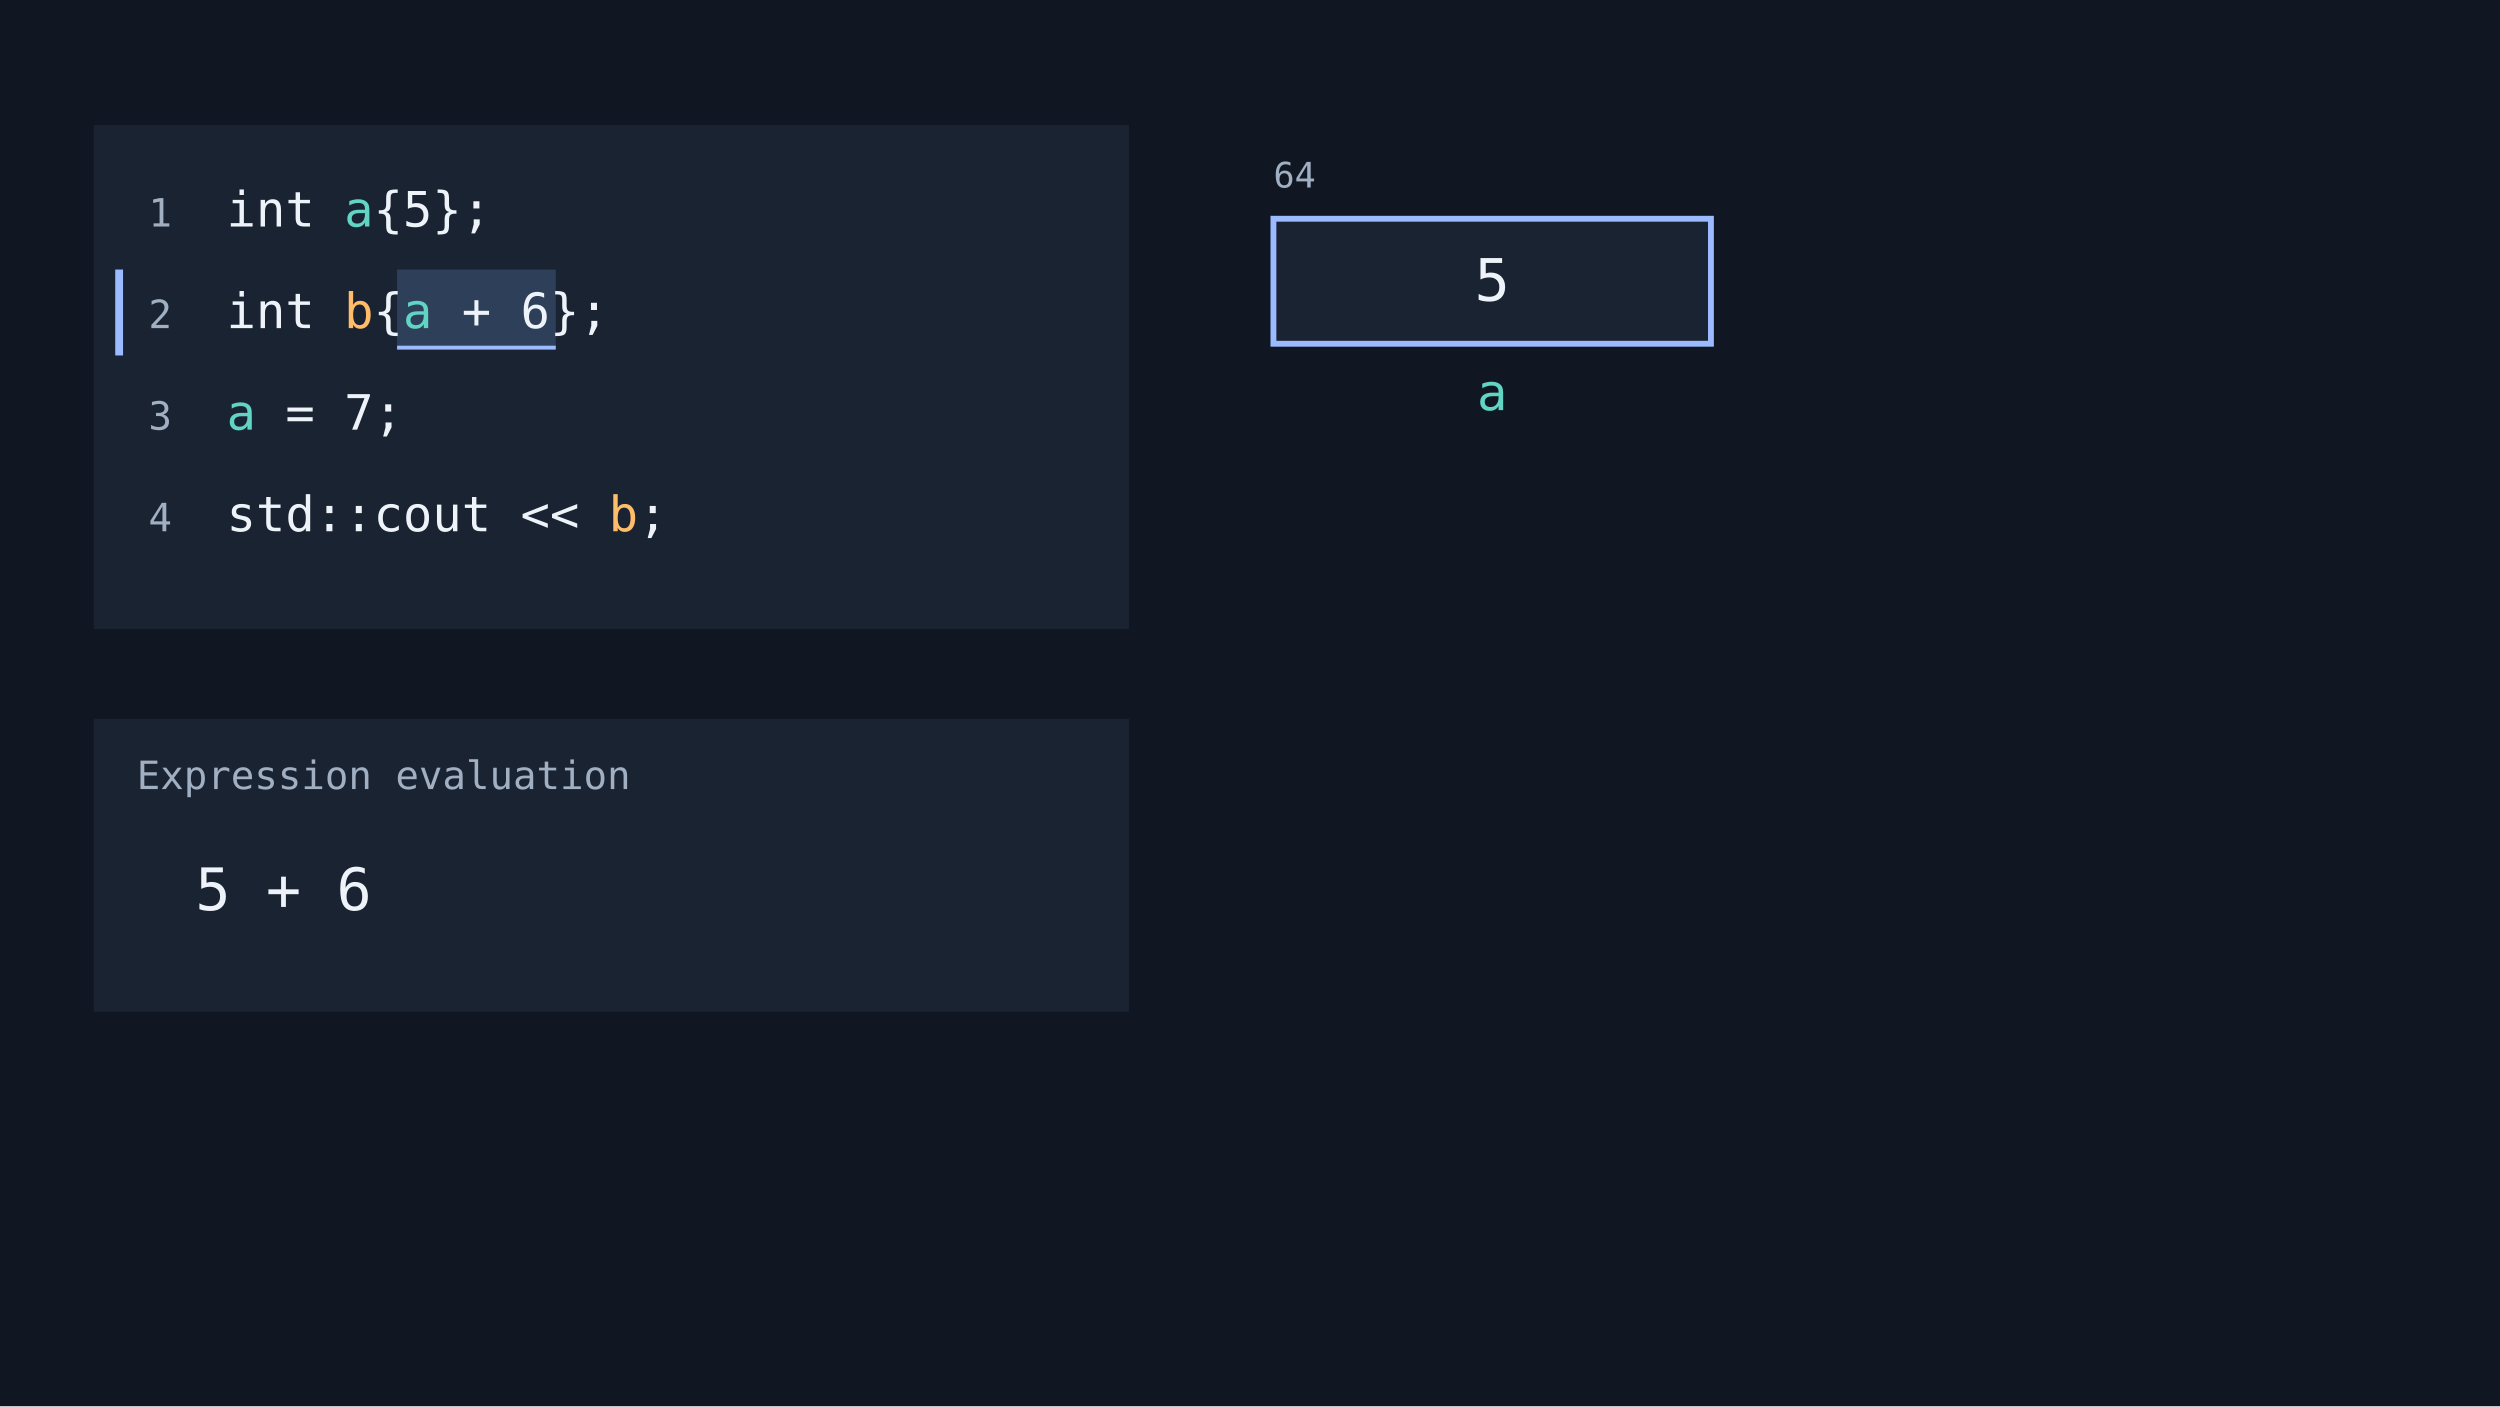
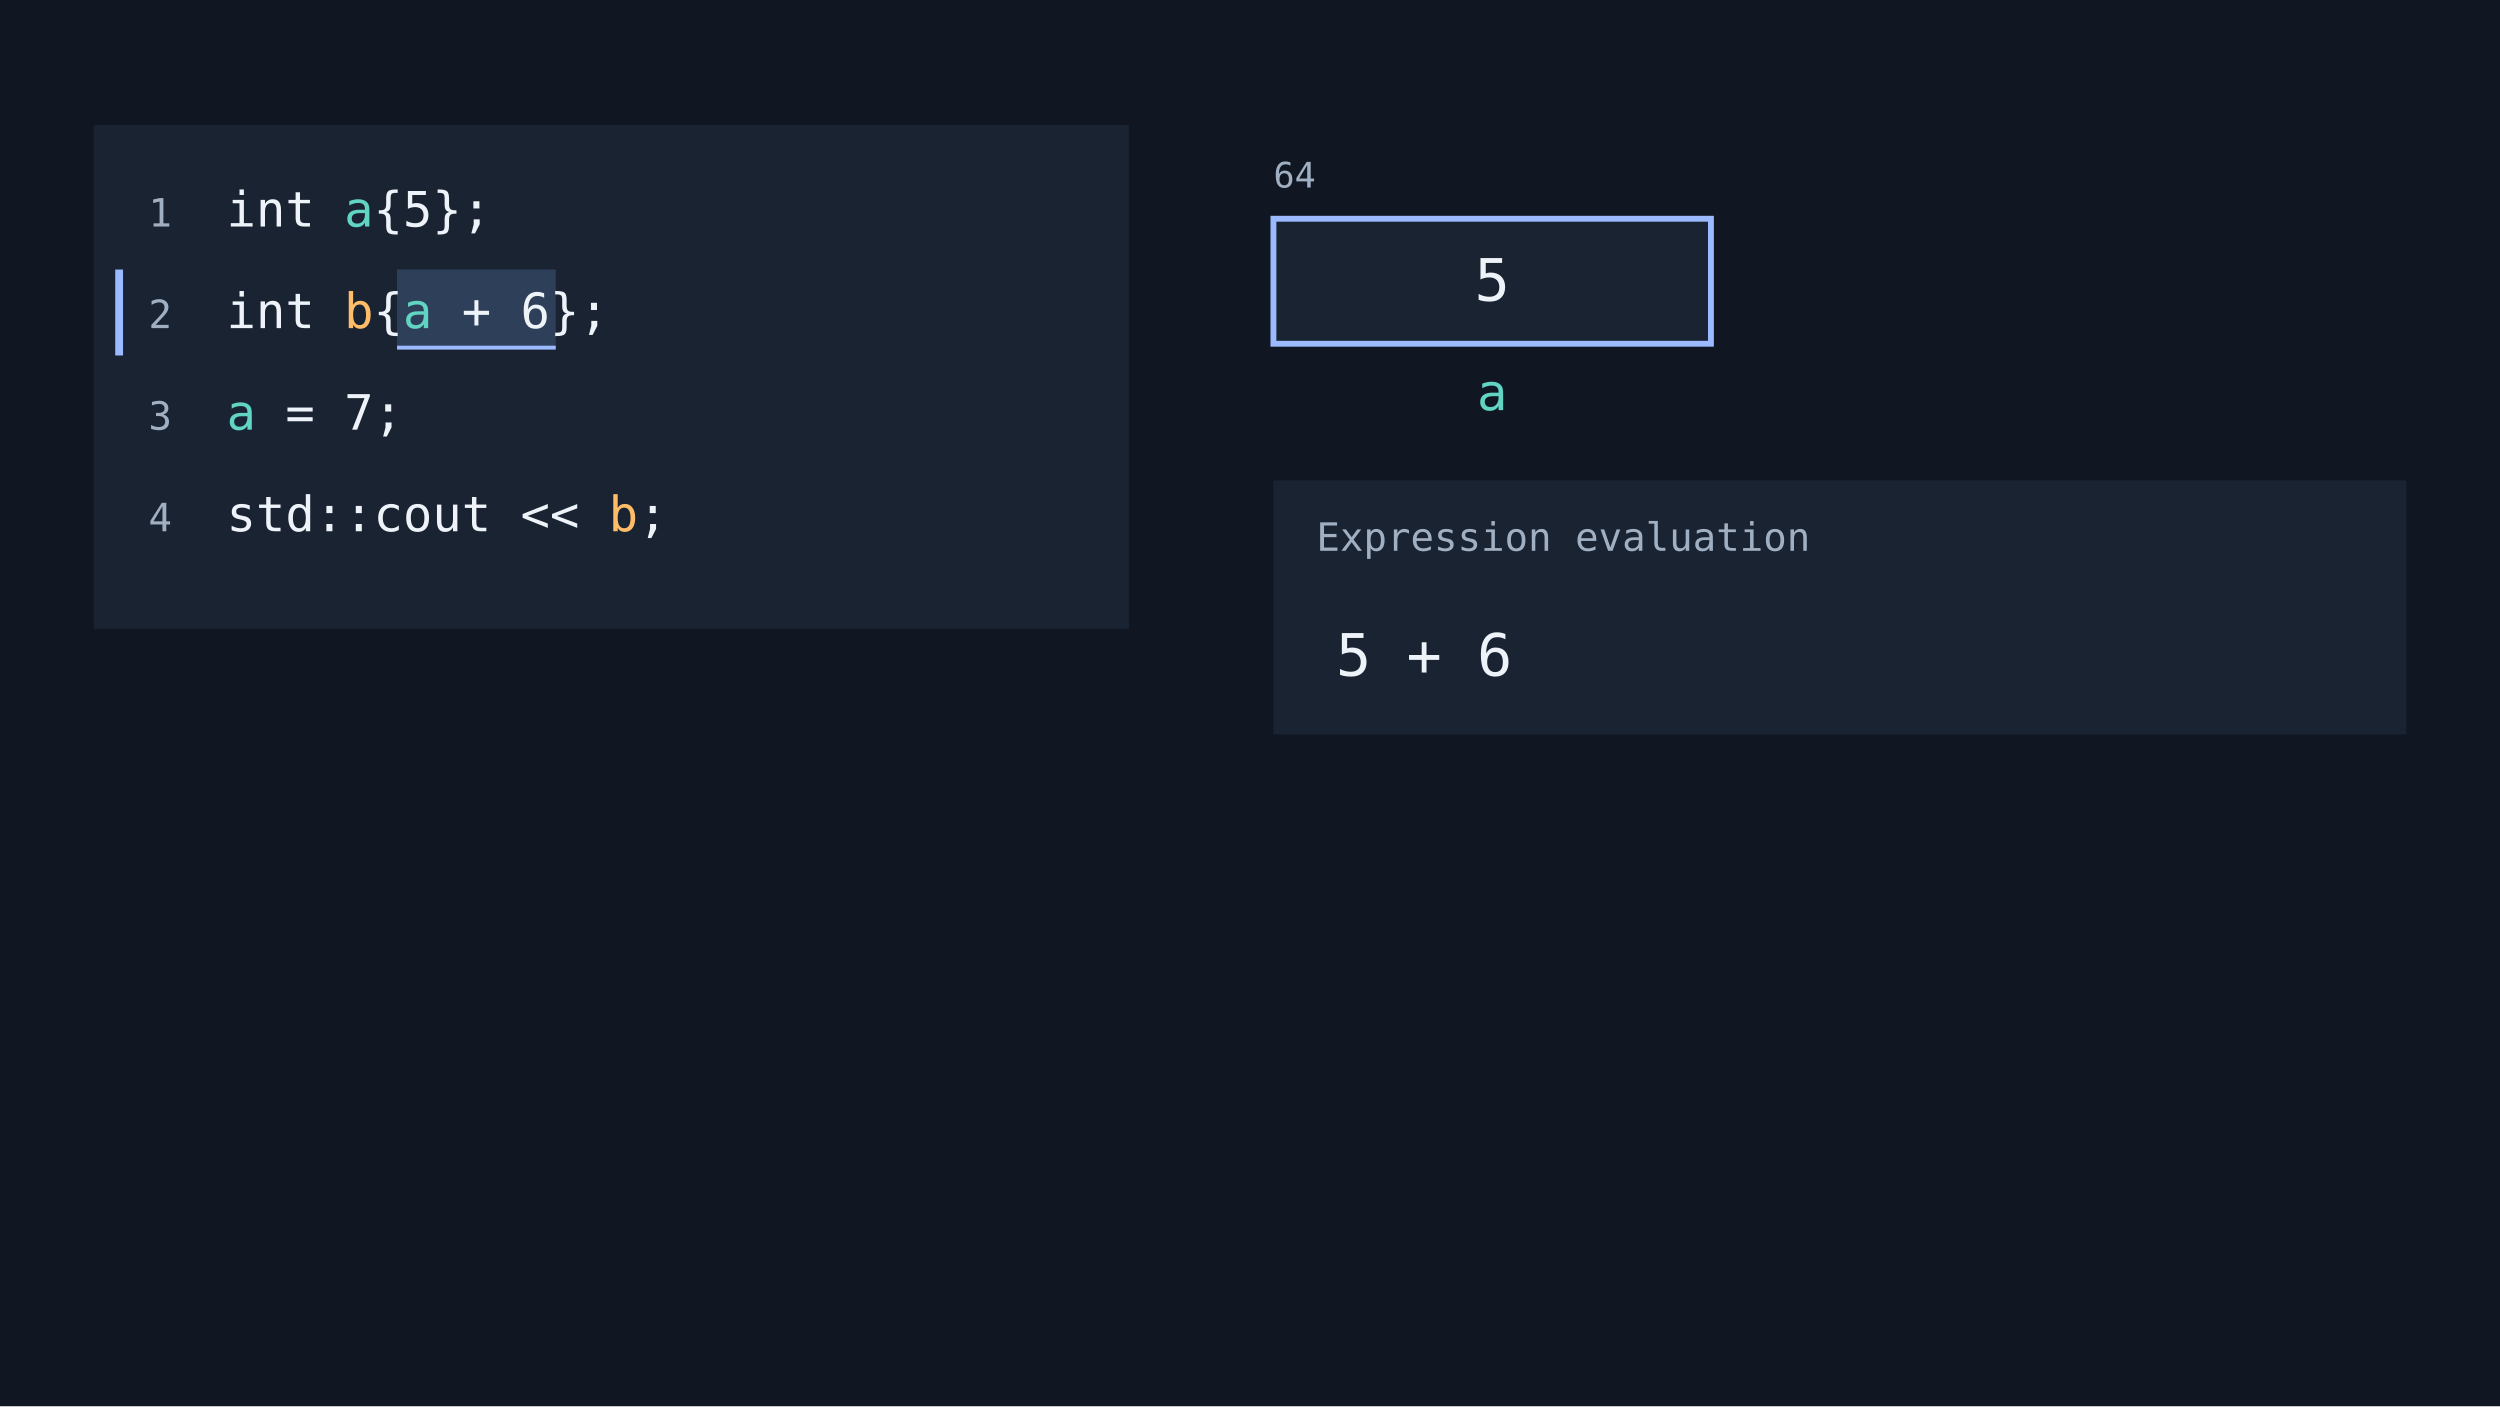
<svg xmlns="http://www.w3.org/2000/svg" viewBox="0 0 1280 720" width="1280" height="720" role="img">
  <rect x="0" y="0" width="1280" height="720" fill="#101722" stroke="none" stroke-width="1" />
  <rect x="48" y="64" width="530" height="258" fill="#192331" stroke="none" stroke-width="1" />
-   <rect x="48" y="368" width="530" height="150" fill="#192331" stroke="none" stroke-width="1" />
-   <text x="70" y="404" font-family="DejaVu Sans Mono,monospace" font-size="20" fill="#a0afc2" xml:space="preserve">Expression evaluation</text>
-   <text x="100" y="466" font-family="DejaVu Sans Mono,monospace" font-size="30" fill="#eef3fa" xml:space="preserve">5 + 6</text>
+   <rect x="652" y="246" width="580" height="130" fill="#192331" stroke="none" stroke-width="1" />
+   <text x="674" y="282" font-family="DejaVu Sans Mono,monospace" font-size="20" fill="#a0afc2" xml:space="preserve">Expression evaluation</text>
+   <text x="684" y="346" font-family="DejaVu Sans Mono,monospace" font-size="30" fill="#eef3fa" xml:space="preserve">5 + 6</text>
  <text x="76" y="116" font-family="DejaVu Sans Mono,monospace" font-size="20" fill="#a0afc2" xml:space="preserve">1</text>
  <text x="116.0" y="116" font-family="DejaVu Sans Mono,monospace" font-size="25" fill="#eef3fa" xml:space="preserve">int</text>
  <text x="161.15" y="116" font-family="DejaVu Sans Mono,monospace" font-size="25" fill="#eef3fa" xml:space="preserve"> </text>
  <text x="176.2" y="116" font-family="DejaVu Sans Mono,monospace" font-size="25" fill="#61d4c4" xml:space="preserve">a</text>
  <text x="191.25" y="116" font-family="DejaVu Sans Mono,monospace" font-size="25" fill="#eef3fa" xml:space="preserve">{5};</text>
  <rect x="59" y="138" width="4" height="44" fill="#9cbaff" stroke="none" stroke-width="1" />
  <rect x="203.3" y="138" width="81.25" height="40" fill="#2e4059" stroke="none" stroke-width="1" />
  <line x1="203.3" y1="178" x2="284.55" y2="178" stroke="#9cbaff" stroke-width="2" />
  <text x="76" y="168" font-family="DejaVu Sans Mono,monospace" font-size="20" fill="#a0afc2" xml:space="preserve">2</text>
  <text x="116.0" y="168" font-family="DejaVu Sans Mono,monospace" font-size="25" fill="#eef3fa" xml:space="preserve">int</text>
  <text x="161.15" y="168" font-family="DejaVu Sans Mono,monospace" font-size="25" fill="#eef3fa" xml:space="preserve"> </text>
  <text x="176.2" y="168" font-family="DejaVu Sans Mono,monospace" font-size="25" fill="#ffbd69" xml:space="preserve">b</text>
  <text x="191.25" y="168" font-family="DejaVu Sans Mono,monospace" font-size="25" fill="#eef3fa" xml:space="preserve">{</text>
  <text x="206.3" y="168" font-family="DejaVu Sans Mono,monospace" font-size="25" fill="#61d4c4" xml:space="preserve">a</text>
  <text x="221.35" y="168" font-family="DejaVu Sans Mono,monospace" font-size="25" fill="#eef3fa" xml:space="preserve"> + 6};</text>
  <text x="76" y="220" font-family="DejaVu Sans Mono,monospace" font-size="20" fill="#a0afc2" xml:space="preserve">3</text>
  <text x="116.0" y="220" font-family="DejaVu Sans Mono,monospace" font-size="25" fill="#61d4c4" xml:space="preserve">a</text>
  <text x="131.05" y="220" font-family="DejaVu Sans Mono,monospace" font-size="25" fill="#eef3fa" xml:space="preserve"> = 7;</text>
  <text x="76" y="272" font-family="DejaVu Sans Mono,monospace" font-size="20" fill="#a0afc2" xml:space="preserve">4</text>
  <text x="116.0" y="272" font-family="DejaVu Sans Mono,monospace" font-size="25" fill="#eef3fa" xml:space="preserve">std</text>
  <text x="161.15" y="272" font-family="DejaVu Sans Mono,monospace" font-size="25" fill="#eef3fa" xml:space="preserve">::</text>
  <text x="191.25" y="272" font-family="DejaVu Sans Mono,monospace" font-size="25" fill="#eef3fa" xml:space="preserve">cout</text>
  <text x="251.45" y="272" font-family="DejaVu Sans Mono,monospace" font-size="25" fill="#eef3fa" xml:space="preserve"> &lt;&lt; </text>
  <text x="311.65" y="272" font-family="DejaVu Sans Mono,monospace" font-size="25" fill="#ffbd69" xml:space="preserve">b</text>
  <text x="326.7" y="272" font-family="DejaVu Sans Mono,monospace" font-size="25" fill="#eef3fa" xml:space="preserve">;</text>
  <text x="652" y="96" font-family="DejaVu Sans Mono,monospace" font-size="18" fill="#a0afc2" xml:space="preserve">64</text>
  <text x="756.174" y="210" font-family="DejaVu Sans Mono,monospace" font-size="26" fill="#61d4c4" xml:space="preserve">a</text>
  <rect x="652" y="112" width="224.0" height="64" fill="#192331" stroke="#9cbaff" stroke-width="3" />
  <text x="754.97" y="154" font-family="DejaVu Sans Mono,monospace" font-size="30" fill="#eef3fa" xml:space="preserve">5</text>
</svg>
